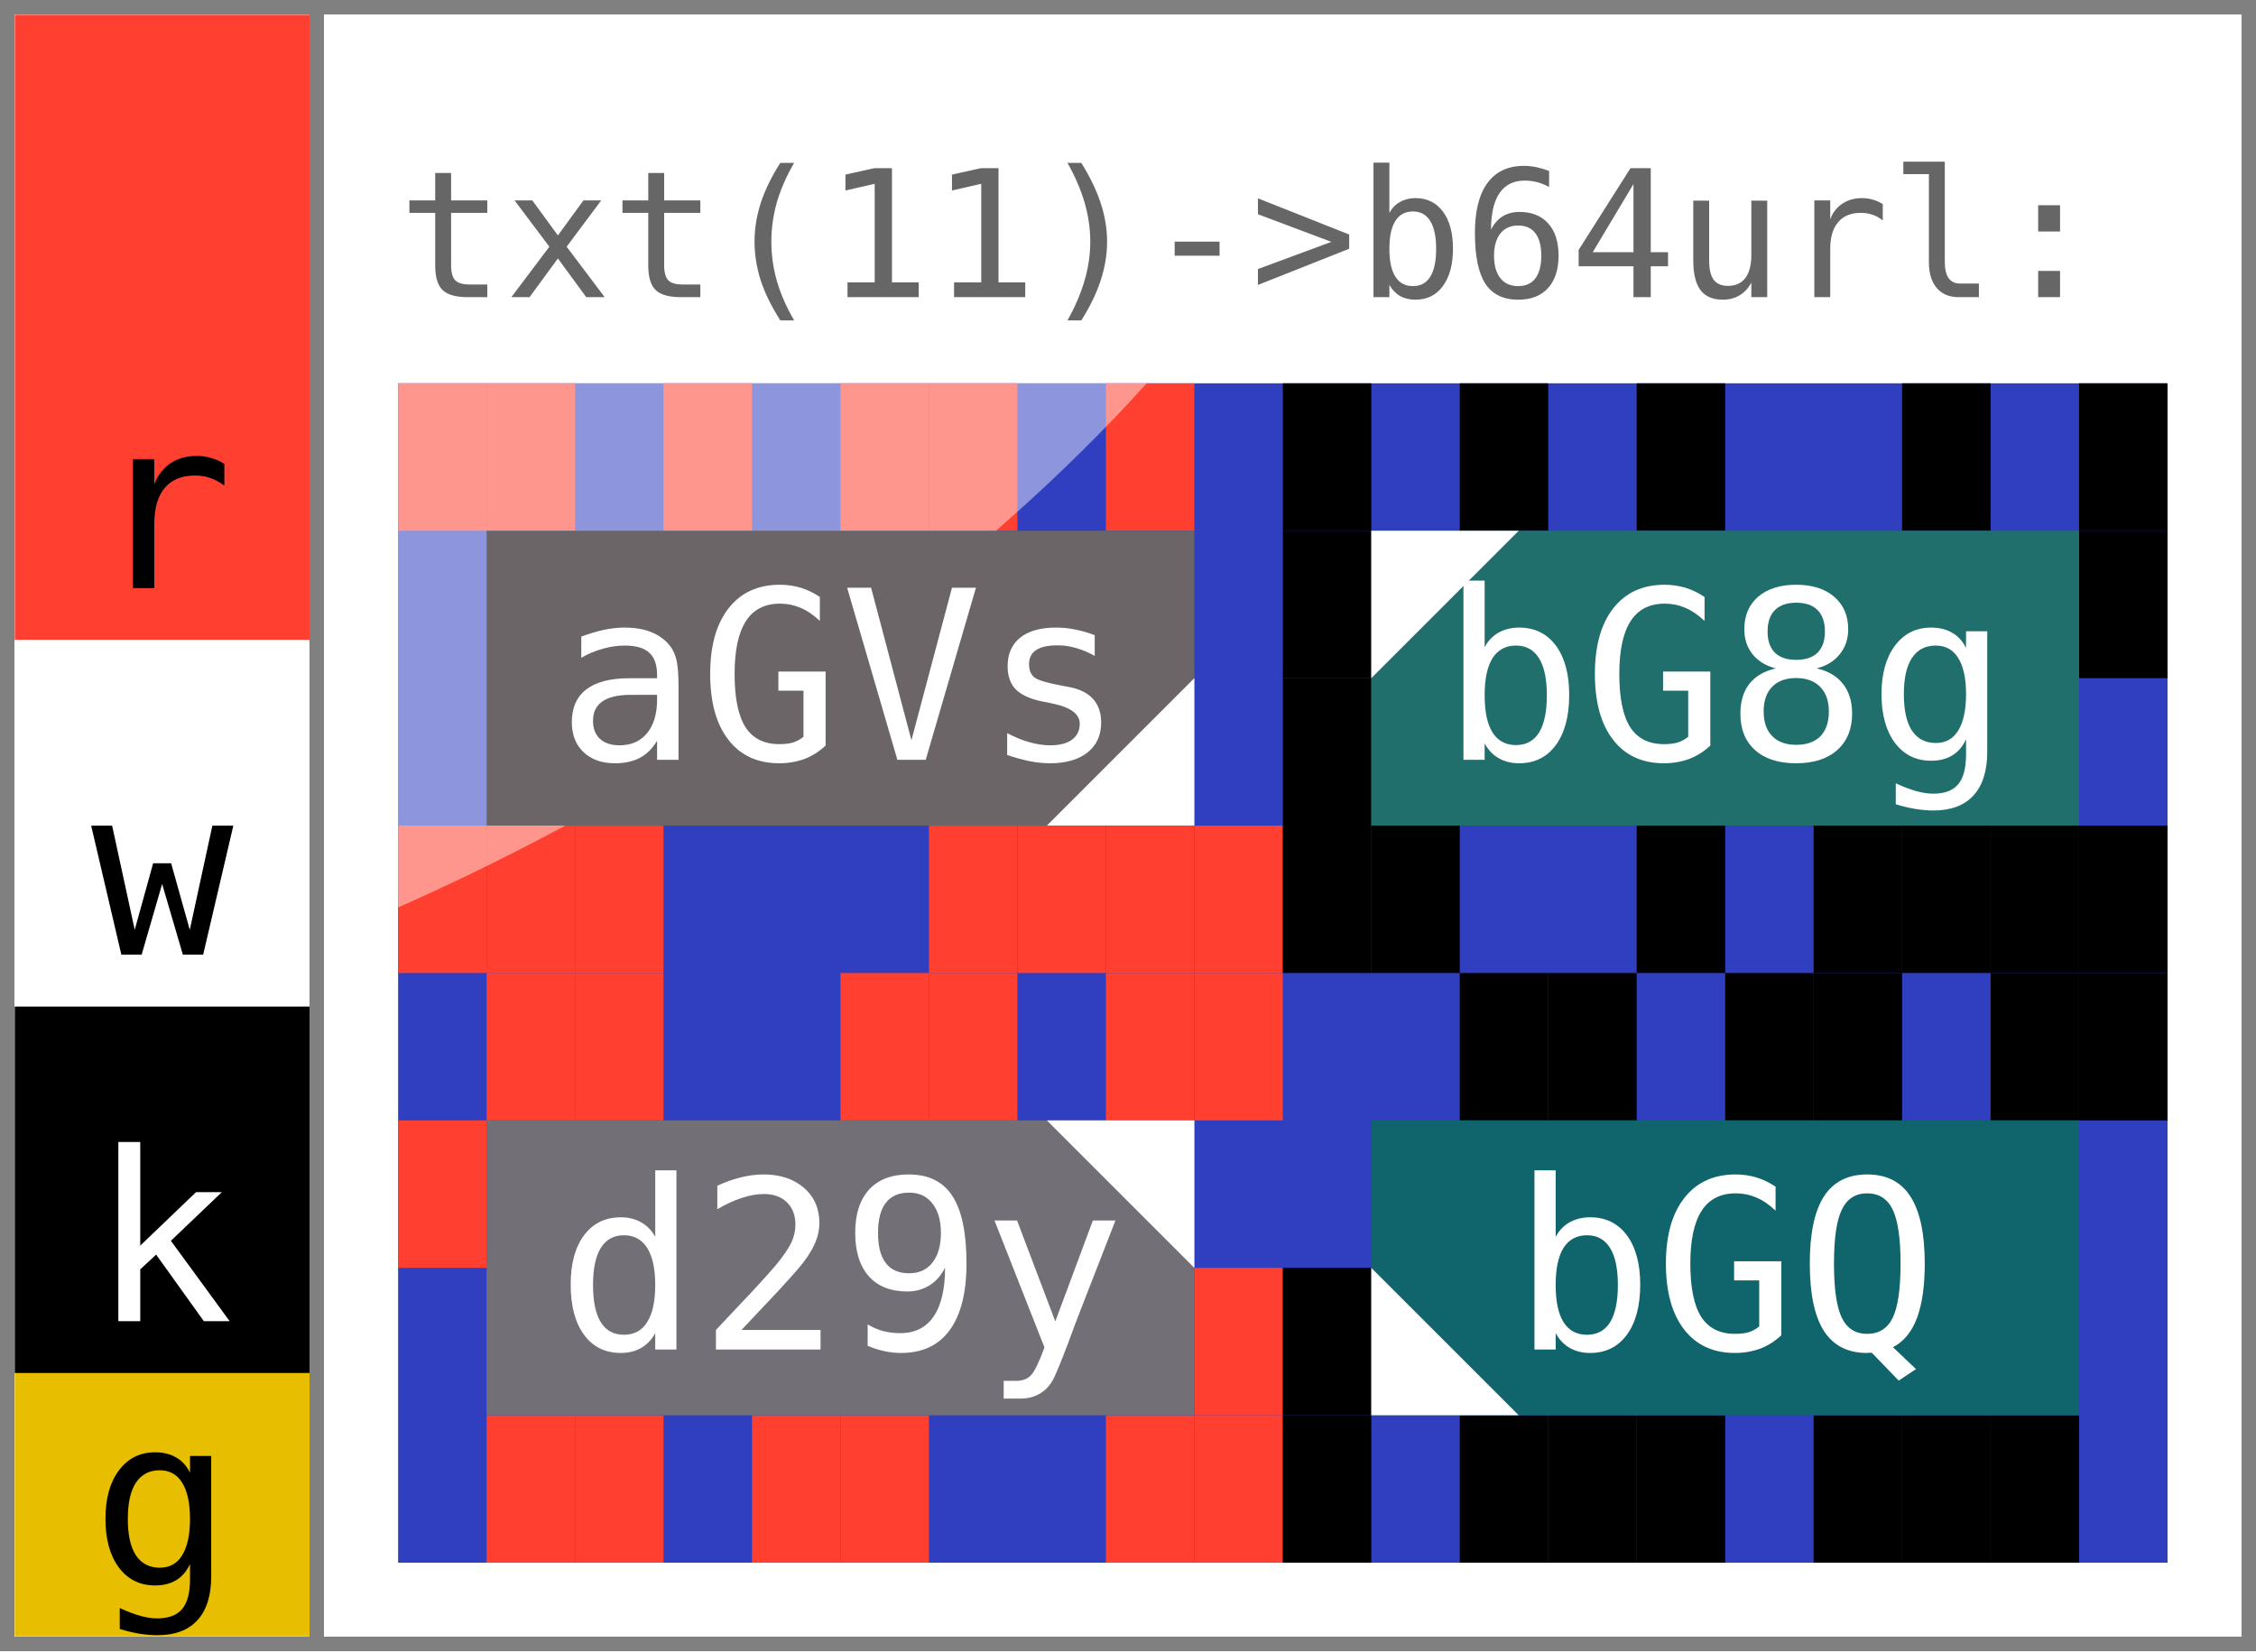
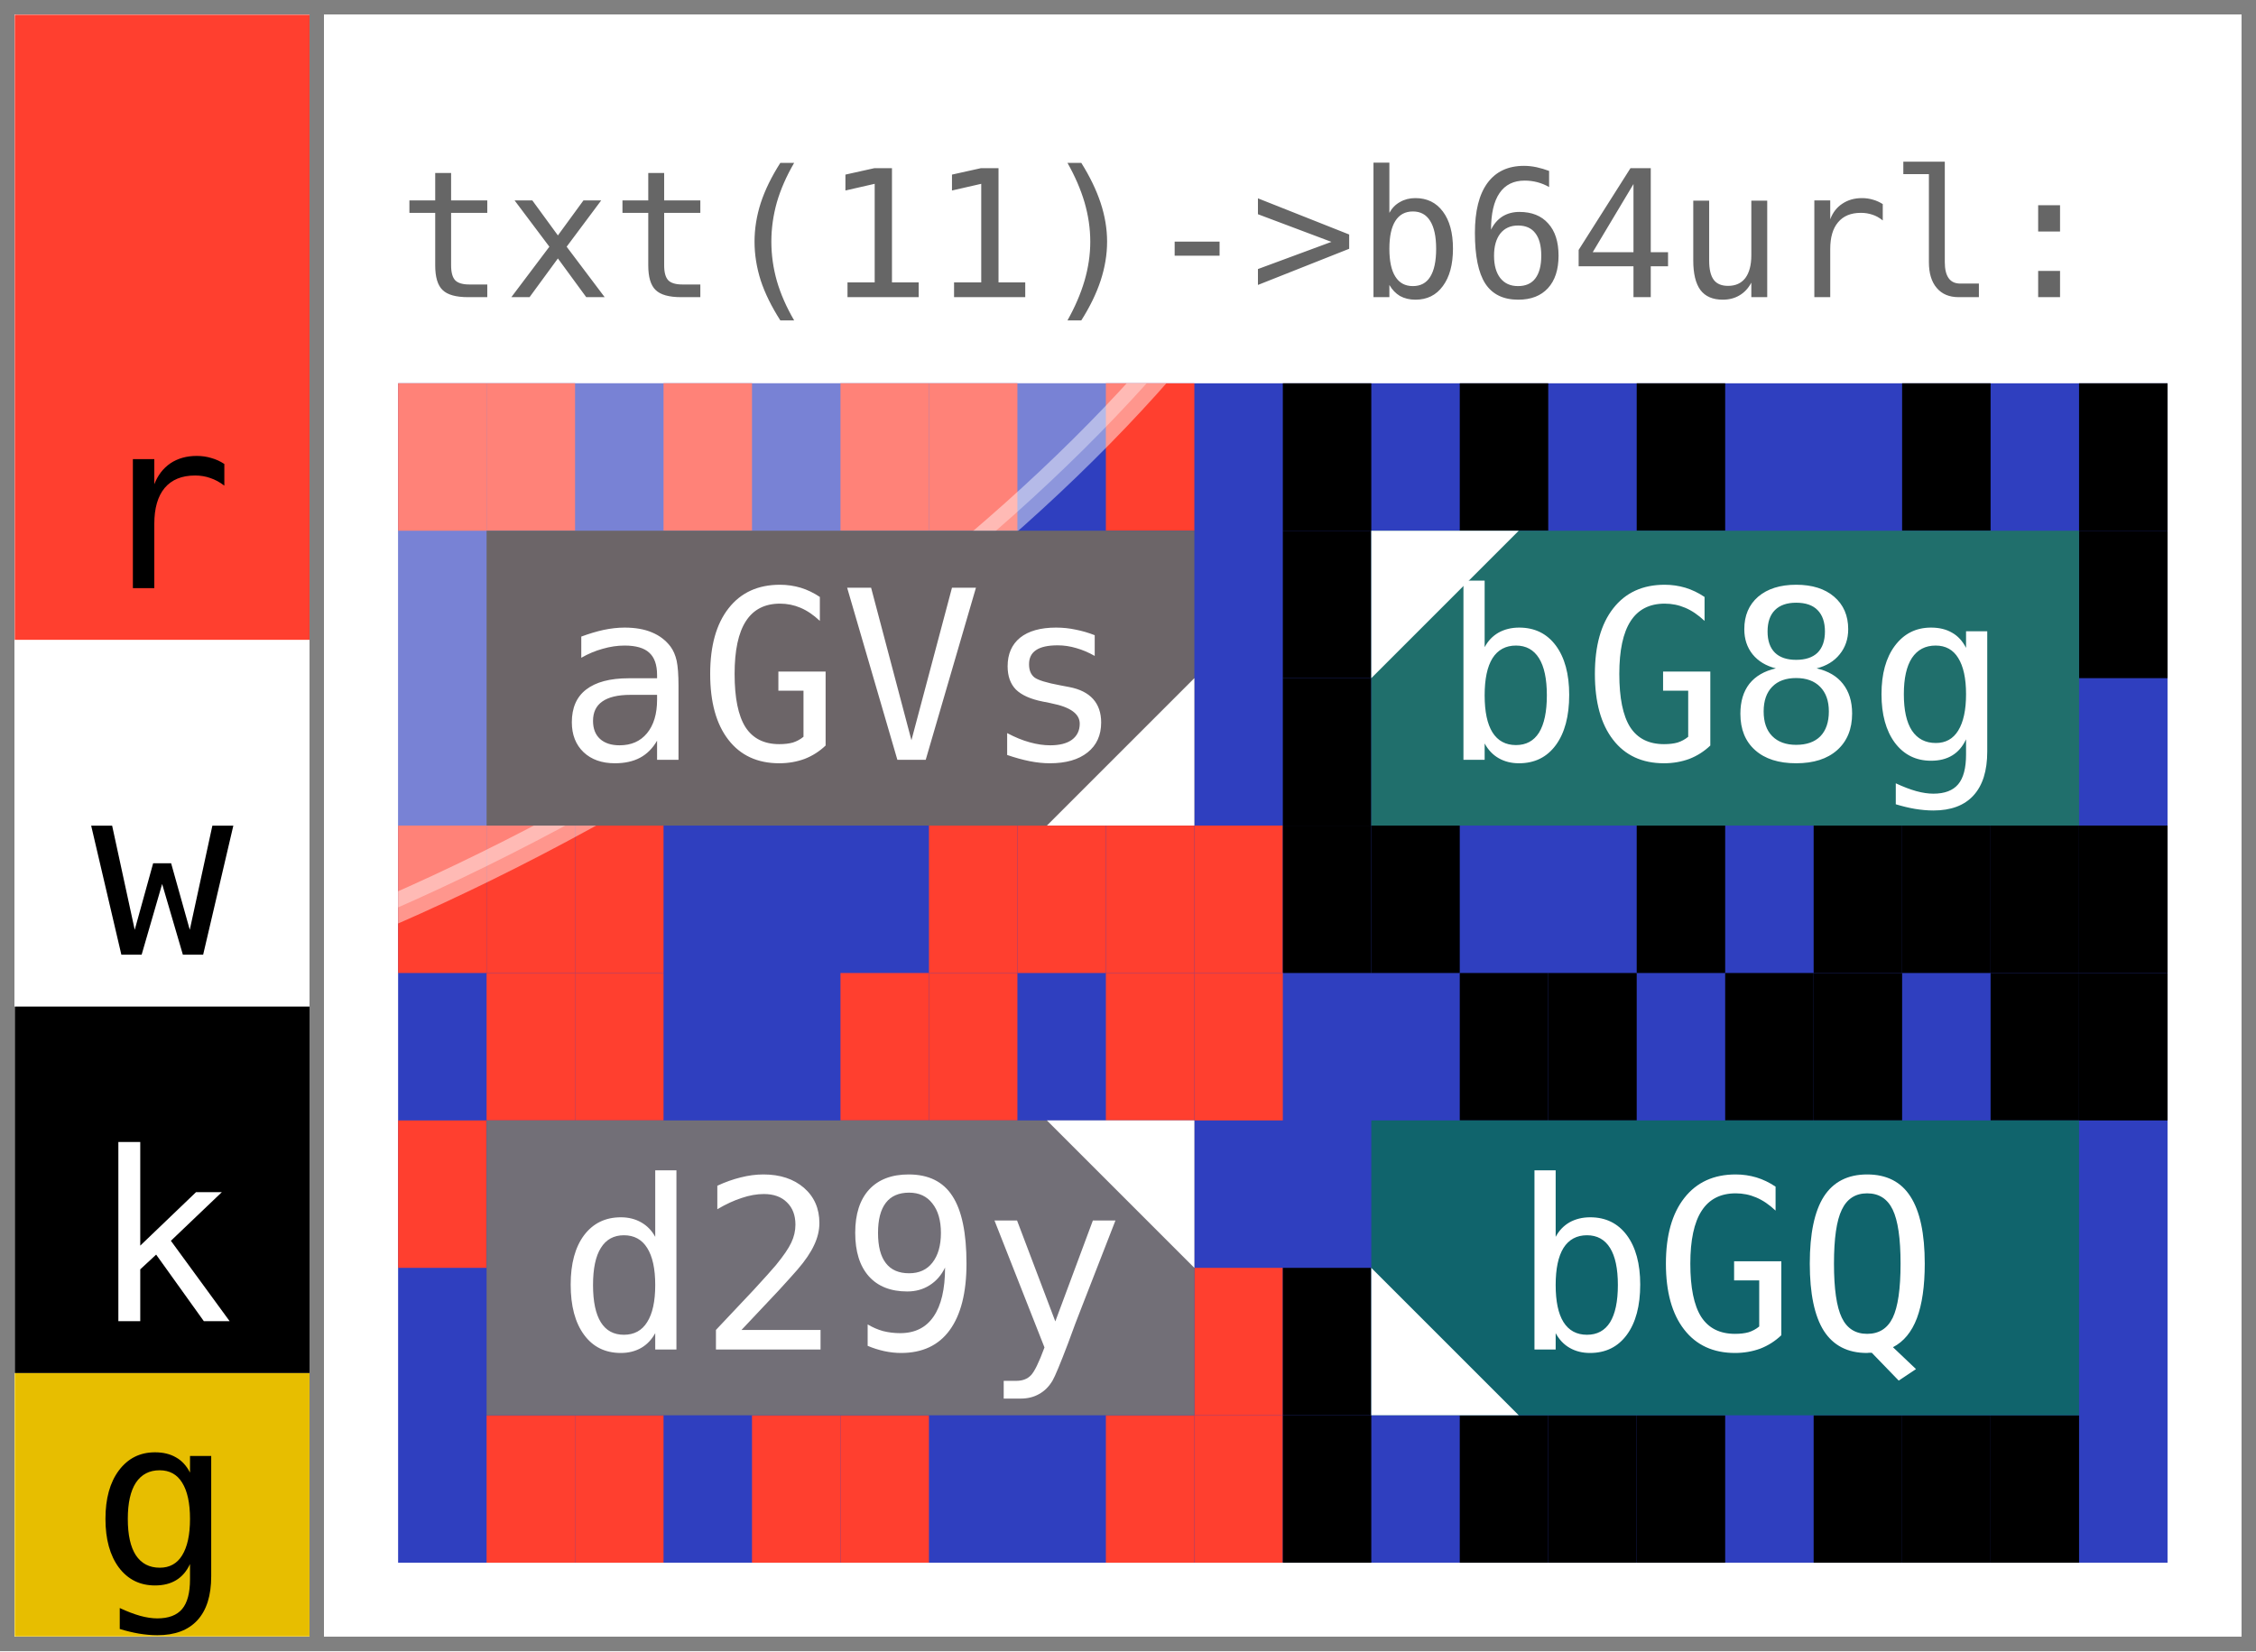
<svg xmlns="http://www.w3.org/2000/svg" width="153.0" height="112.0" viewBox="0 0 153.0 112.0" data-entviz-version="v6" data-entviz-lib="0.6.0" data-input-bytes="11" data-cols="2" data-rows="2">
  <defs>
    <clipPath id="grid-clip-38f16bf2f6959b3b-2x2">
      <rect x="27.0" y="26.0" width="120.0" height="80.0" />
    </clipPath>
  </defs>
  <rect x="0" y="0" width="153.0" height="112.0" fill="#ffffff" />
  <g data-channel="grid">
    <rect x="27.0" y="26.0" width="120.0" height="80.0" fill="#2f3fbf" />
    <g>
      <rect x="27.0" y="26.0" width="6.0" height="10.0" fill="#ff3f2f" />
      <rect x="33.0" y="26.0" width="6.0" height="10.0" fill="#ff3f2f" />
      <rect x="45.0" y="26.0" width="6.0" height="10.0" fill="#ff3f2f" />
      <rect x="57.0" y="26.0" width="6.0" height="10.0" fill="#ff3f2f" />
      <rect x="63.0" y="26.0" width="6.0" height="10.0" fill="#ff3f2f" />
      <rect x="75.0" y="26.0" width="6.0" height="10.0" fill="#ff3f2f" />
      <rect x="81.0" y="56.0" width="6.0" height="10.0" fill="#ff3f2f" />
      <rect x="75.0" y="56.0" width="6.0" height="10.0" fill="#ff3f2f" />
      <rect x="69.0" y="56.0" width="6.0" height="10.0" fill="#ff3f2f" />
      <rect x="63.0" y="56.0" width="6.0" height="10.0" fill="#ff3f2f" />
      <rect x="39.0" y="56.0" width="6.0" height="10.0" fill="#ff3f2f" />
      <rect x="33.0" y="56.0" width="6.0" height="10.0" fill="#ff3f2f" />
      <rect x="27.0" y="56.0" width="6.0" height="10.0" fill="#ff3f2f" />
      <rect x="87.0" y="26.0" width="6.0" height="10.0" fill="#000000" />
      <rect x="99.0" y="26.0" width="6.0" height="10.0" fill="#000000" />
      <rect x="111.0" y="26.0" width="6.0" height="10.0" fill="#000000" />
      <rect x="129.0" y="26.0" width="6.0" height="10.0" fill="#000000" />
      <rect x="141.0" y="26.0" width="6.0" height="10.0" fill="#000000" />
      <rect x="141.0" y="36.0" width="6.0" height="10.0" fill="#000000" />
      <rect x="141.0" y="56.0" width="6.0" height="10.0" fill="#000000" />
      <rect x="135.0" y="56.0" width="6.0" height="10.0" fill="#000000" />
      <rect x="129.0" y="56.0" width="6.0" height="10.0" fill="#000000" />
      <rect x="123.0" y="56.0" width="6.0" height="10.0" fill="#000000" />
      <rect x="111.0" y="56.0" width="6.0" height="10.0" fill="#000000" />
      <rect x="93.0" y="56.0" width="6.0" height="10.0" fill="#000000" />
      <rect x="87.0" y="56.0" width="6.0" height="10.0" fill="#000000" />
      <rect x="87.0" y="46.0" width="6.0" height="10.0" fill="#000000" />
      <rect x="87.0" y="36.0" width="6.0" height="10.0" fill="#000000" />
      <rect x="33.0" y="66.0" width="6.0" height="10.0" fill="#ff3f2f" />
      <rect x="39.0" y="66.0" width="6.0" height="10.0" fill="#ff3f2f" />
      <rect x="57.0" y="66.0" width="6.0" height="10.0" fill="#ff3f2f" />
      <rect x="63.0" y="66.0" width="6.0" height="10.0" fill="#ff3f2f" />
      <rect x="75.0" y="66.0" width="6.0" height="10.0" fill="#ff3f2f" />
      <rect x="81.0" y="66.0" width="6.0" height="10.0" fill="#ff3f2f" />
      <rect x="81.0" y="86.0" width="6.0" height="10.0" fill="#ff3f2f" />
      <rect x="81.0" y="96.0" width="6.0" height="10.0" fill="#ff3f2f" />
      <rect x="75.0" y="96.0" width="6.0" height="10.0" fill="#ff3f2f" />
      <rect x="57.0" y="96.0" width="6.0" height="10.0" fill="#ff3f2f" />
      <rect x="51.0" y="96.0" width="6.0" height="10.0" fill="#ff3f2f" />
      <rect x="39.0" y="96.0" width="6.0" height="10.0" fill="#ff3f2f" />
      <rect x="33.0" y="96.0" width="6.0" height="10.0" fill="#ff3f2f" />
      <rect x="27.0" y="76.0" width="6.0" height="10.0" fill="#ff3f2f" />
      <rect x="99.0" y="66.0" width="6.0" height="10.0" fill="#000000" />
      <rect x="105.0" y="66.0" width="6.0" height="10.0" fill="#000000" />
      <rect x="117.0" y="66.0" width="6.0" height="10.0" fill="#000000" />
      <rect x="123.0" y="66.0" width="6.0" height="10.0" fill="#000000" />
      <rect x="135.0" y="66.0" width="6.0" height="10.0" fill="#000000" />
      <rect x="141.0" y="66.0" width="6.0" height="10.0" fill="#000000" />
      <rect x="135.0" y="96.0" width="6.0" height="10.0" fill="#000000" />
      <rect x="129.0" y="96.0" width="6.0" height="10.0" fill="#000000" />
      <rect x="123.0" y="96.0" width="6.0" height="10.0" fill="#000000" />
      <rect x="111.0" y="96.0" width="6.0" height="10.0" fill="#000000" />
      <rect x="105.0" y="96.0" width="6.0" height="10.0" fill="#000000" />
      <rect x="99.0" y="96.0" width="6.0" height="10.0" fill="#000000" />
      <rect x="87.0" y="96.0" width="6.0" height="10.0" fill="#000000" />
      <rect x="87.0" y="86.0" width="6.0" height="10.0" fill="#000000" />
    </g>
    <g clip-path="url(#grid-clip-38f16bf2f6959b3b-2x2)" data-channel="ellipse" data-ellipse-anchor-x="27.0" data-ellipse-anchor-y="26.0" data-ellipse-rx="31.728851224083105" data-ellipse-ry="73.26480191742827" data-ellipse-rotation-deg="60.0">
-       <ellipse cx="27.0" cy="26.0" rx="31.729" ry="73.265" transform="rotate(60.0 27.0 26.0)" fill="#ffffff" fill-opacity="0.45" />
+       <ellipse cx="27.0" cy="26.0" rx="31.729" ry="73.265" transform="rotate(60.0 27.0 26.0)" fill="#ffffff" stroke="#ffffff" fill-opacity="0.35" stroke-opacity="0.45" stroke-width="2.0" />
    </g>
    <g>
      <g data-channel="cell" data-cell-index="0" data-cell-row="0" data-cell-col="0" data-cell-quartile="3">
        <rect x="33.0" y="36.0" width="48.0" height="20.0" fill="#6c6568" />
        <text x="57.0" y="46.0" fill="#ffffff" style="font-family: &quot;JetBrains Mono&quot;, &quot;Menlo&quot;, &quot;Consolas&quot;, &quot;DejaVu Sans Mono&quot;, &quot;Liberation Mono&quot;, &quot;Roboto Mono&quot;, &quot;Noto Sans Mono&quot;, monospace; font-size: 16.0px;" text-anchor="middle" dominant-baseline="central">aGVs</text>
        <polygon points="81.0,56.0 81.0,46.0 71.0,56.0" fill="#ffffff" />
      </g>
      <g data-channel="cell" data-cell-index="1" data-cell-row="0" data-cell-col="1" data-cell-quartile="1">
        <rect x="93.0" y="36.0" width="48.0" height="20.0" fill="#206f6c" />
        <text x="117.0" y="46.0" fill="#ffffff" style="font-family: &quot;JetBrains Mono&quot;, &quot;Menlo&quot;, &quot;Consolas&quot;, &quot;DejaVu Sans Mono&quot;, &quot;Liberation Mono&quot;, &quot;Roboto Mono&quot;, &quot;Noto Sans Mono&quot;, monospace; font-size: 16.0px;" text-anchor="middle" dominant-baseline="central">bG8g</text>
        <polygon points="93.0,36.0 103.0,36.0 93.0,46.0" fill="#ffffff" />
      </g>
      <g data-channel="cell" data-cell-index="2" data-cell-row="1" data-cell-col="0" data-cell-quartile="2">
        <rect x="33.0" y="76.0" width="48.0" height="20.0" fill="#726f77" />
        <text x="57.0" y="86.0" fill="#ffffff" style="font-family: &quot;JetBrains Mono&quot;, &quot;Menlo&quot;, &quot;Consolas&quot;, &quot;DejaVu Sans Mono&quot;, &quot;Liberation Mono&quot;, &quot;Roboto Mono&quot;, &quot;Noto Sans Mono&quot;, monospace; font-size: 16.0px;" text-anchor="middle" dominant-baseline="central">d29y</text>
        <polygon points="81.0,76.0 71.0,76.0 81.0,86.0" fill="#ffffff" />
      </g>
      <g data-channel="cell" data-cell-index="3" data-cell-row="1" data-cell-col="1" data-cell-quartile="4">
        <rect x="93.0" y="76.0" width="48.0" height="20.0" fill="#10646c" />
        <text x="117.0" y="86.0" fill="#ffffff" style="font-family: &quot;JetBrains Mono&quot;, &quot;Menlo&quot;, &quot;Consolas&quot;, &quot;DejaVu Sans Mono&quot;, &quot;Liberation Mono&quot;, &quot;Roboto Mono&quot;, &quot;Noto Sans Mono&quot;, monospace; font-size: 16.0px;" text-anchor="middle" dominant-baseline="central">bGQ</text>
        <polygon points="93.0,96.0 93.0,86.0 103.0,96.0" fill="#ffffff" />
      </g>
    </g>
  </g>
  <g data-channel="color-bar">
    <g data-color-bar-rank="0" data-color-bar-band="R">
      <rect x="1" y="1" width="20.0" height="42.414" fill="#ff3f2f" />
      <text x="11.0" y="39.894" fill="#000000" style="font-family: &quot;JetBrains Mono&quot;, &quot;Menlo&quot;, &quot;Consolas&quot;, &quot;DejaVu Sans Mono&quot;, &quot;Liberation Mono&quot;, &quot;Roboto Mono&quot;, &quot;Noto Sans Mono&quot;, monospace; font-size: 16.0px;" text-anchor="middle" data-color-bar-letter="true">r</text>
    </g>
    <g data-color-bar-rank="1" data-color-bar-band="W">
      <rect x="1" y="43.414" width="20.0" height="24.863" fill="#ffffff" />
      <text x="11.0" y="64.757" fill="#000000" style="font-family: &quot;JetBrains Mono&quot;, &quot;Menlo&quot;, &quot;Consolas&quot;, &quot;DejaVu Sans Mono&quot;, &quot;Liberation Mono&quot;, &quot;Roboto Mono&quot;, &quot;Noto Sans Mono&quot;, monospace; font-size: 16.0px;" text-anchor="middle" data-color-bar-letter="true">w</text>
    </g>
    <g data-color-bar-rank="2" data-color-bar-band="K">
      <rect x="1" y="68.277" width="20.0" height="24.863" fill="#000000" />
      <text x="11.0" y="89.619" fill="#ffffff" style="font-family: &quot;JetBrains Mono&quot;, &quot;Menlo&quot;, &quot;Consolas&quot;, &quot;DejaVu Sans Mono&quot;, &quot;Liberation Mono&quot;, &quot;Roboto Mono&quot;, &quot;Noto Sans Mono&quot;, monospace; font-size: 16.0px;" text-anchor="middle" data-color-bar-letter="true">k</text>
    </g>
    <g data-color-bar-rank="3" data-color-bar-band="G">
      <rect x="1" y="93.139" width="20.0" height="17.861" fill="#e7be00" />
      <text x="11.0" y="107.48" fill="#000000" style="font-family: &quot;JetBrains Mono&quot;, &quot;Menlo&quot;, &quot;Consolas&quot;, &quot;DejaVu Sans Mono&quot;, &quot;Liberation Mono&quot;, &quot;Roboto Mono&quot;, &quot;Noto Sans Mono&quot;, monospace; font-size: 16.0px;" text-anchor="middle" data-color-bar-letter="true">g</text>
    </g>
  </g>
  <g data-channel="label-top">
    <text x="27.0" y="16.0" fill="#666666" style="font-family: &quot;JetBrains Mono&quot;, &quot;Menlo&quot;, &quot;Consolas&quot;, &quot;DejaVu Sans Mono&quot;, &quot;Liberation Mono&quot;, &quot;Roboto Mono&quot;, &quot;Noto Sans Mono&quot;, monospace; font-size: 12.0px;" dominant-baseline="central">txt(11)-&gt;b64url:</text>
  </g>
  <line x1="0" y1="0.5" x2="153.0" y2="0.5" stroke="#808080" stroke-width="1" shape-rendering="crispEdges" />
  <line x1="152.5" y1="0" x2="152.5" y2="112.0" stroke="#808080" stroke-width="1" shape-rendering="crispEdges" />
  <line x1="0" y1="111.5" x2="153.0" y2="111.5" stroke="#808080" stroke-width="1" shape-rendering="crispEdges" />
  <line x1="0.5" y1="0" x2="0.5" y2="112.0" stroke="#808080" stroke-width="1" shape-rendering="crispEdges" />
  <line x1="21.5" y1="0" x2="21.5" y2="112.0" stroke="#808080" stroke-width="1" shape-rendering="crispEdges" />
</svg>
